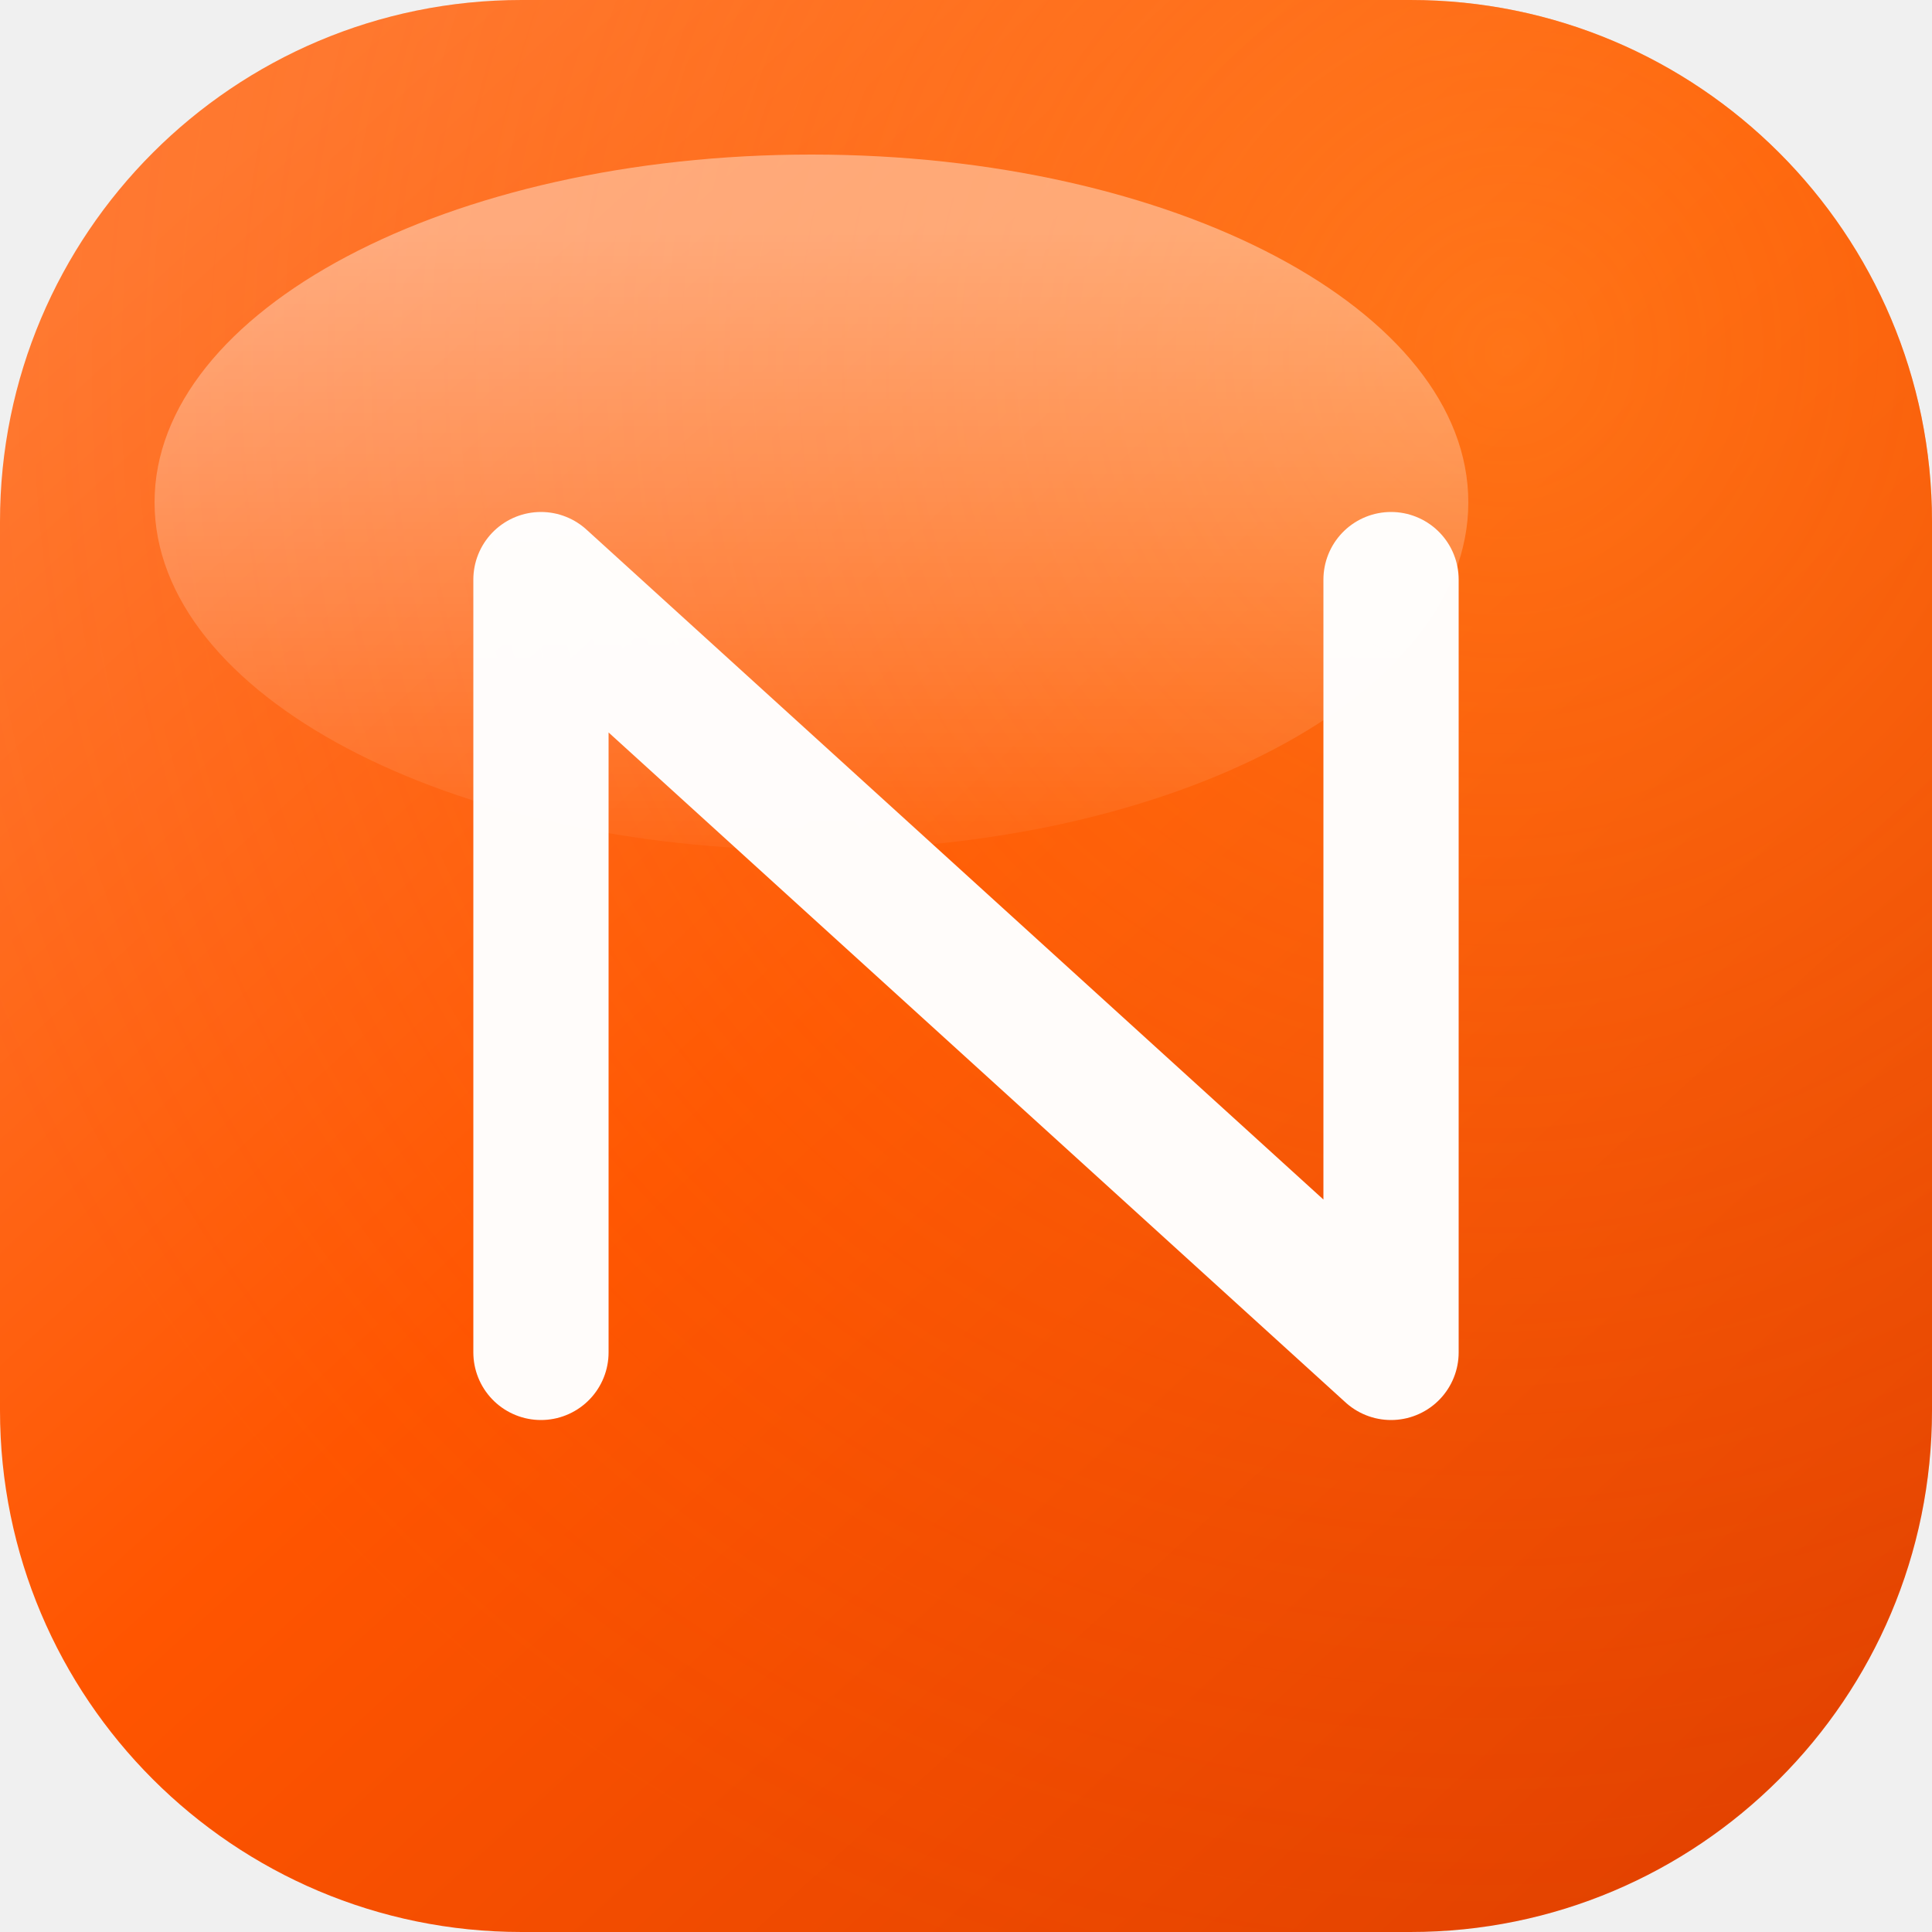
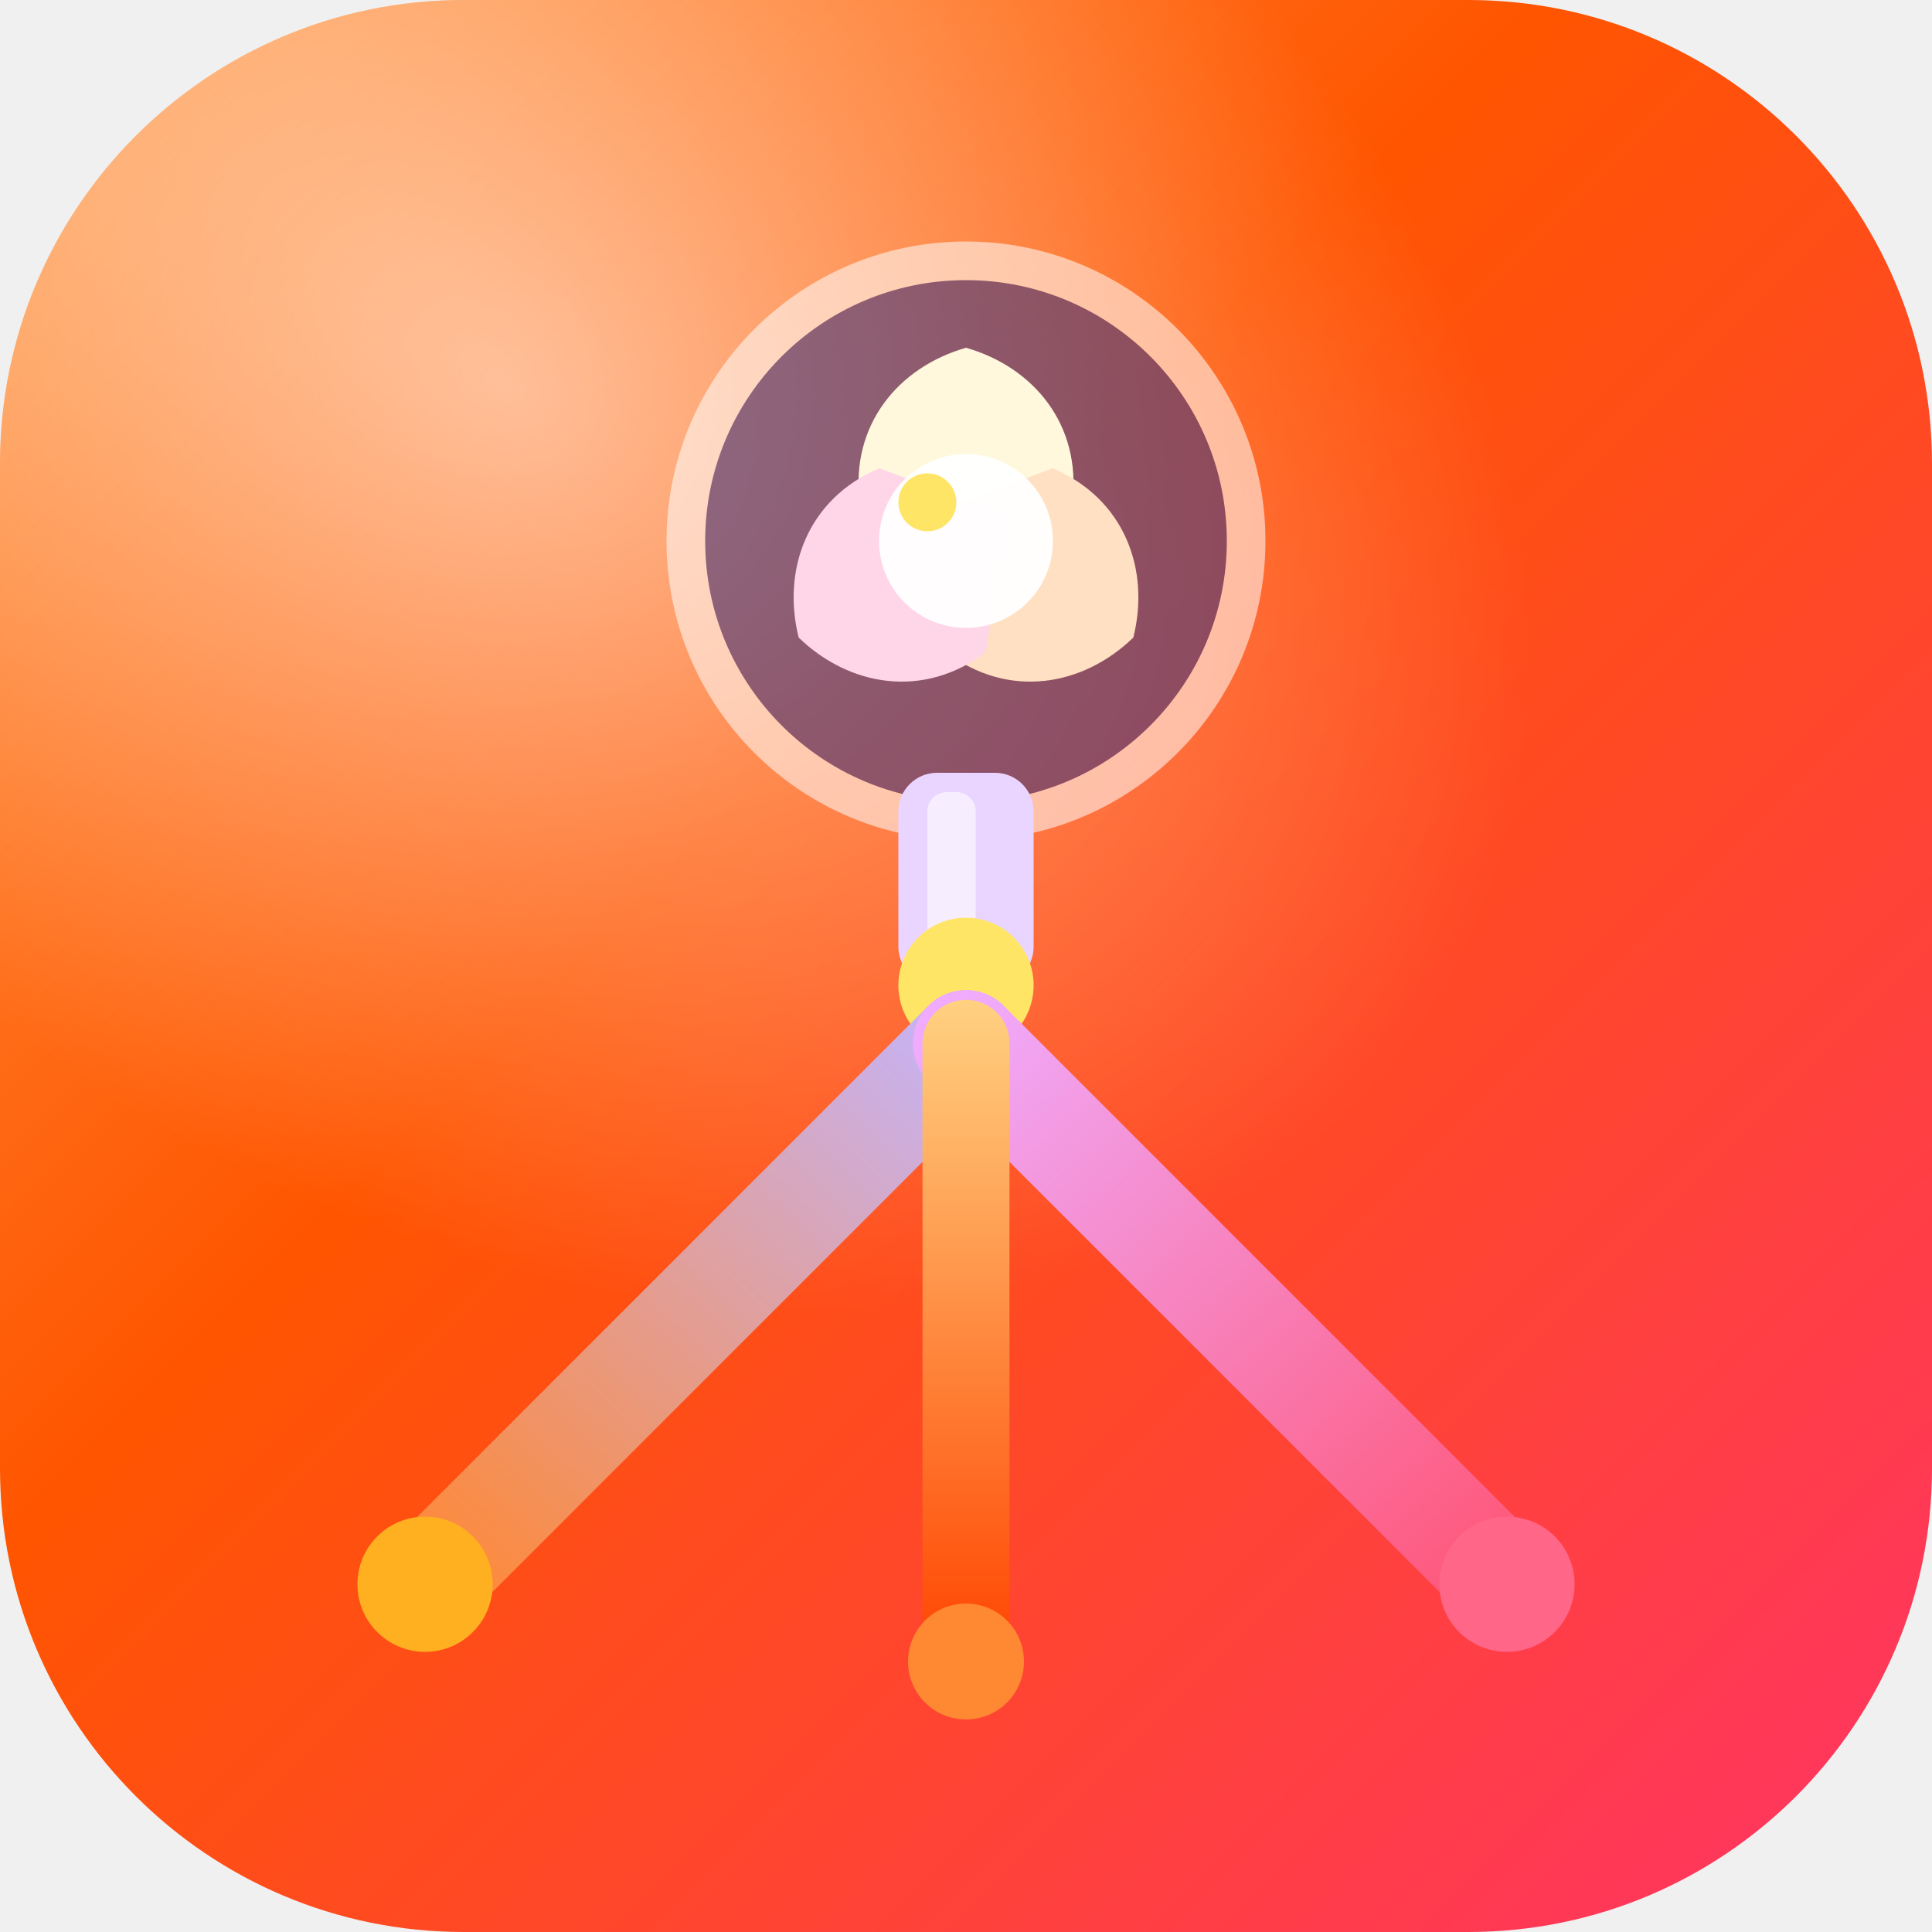
<svg xmlns="http://www.w3.org/2000/svg" viewBox="0 0 100 100" fill="none">
  <defs>
-     <linearGradient id="a" x1="12" y1="8" x2="92" y2="96" gradientUnits="userSpaceOnUse">
-       <stop stop-color="#FF7A33" />
-       <stop offset=".45" stop-color="#FF5500" />
-       <stop offset="1" stop-color="#E04000" />
+     <linearGradient id="bg" x1="0" y1="0" x2="100" y2="100" gradientUnits="userSpaceOnUse">
+       <stop stop-color="#FF9944" />
+       <stop offset="0.4" stop-color="#FF5500" />
+       <stop offset="1" stop-color="#FF3366" />
    </linearGradient>
-     <radialGradient id="b" cx="0" cy="0" r="1" gradientUnits="userSpaceOnUse" gradientTransform="translate(78 18) rotate(120) scale(90 86)">
-       <stop stop-color="#FF9933" stop-opacity=".45" />
-       <stop offset="1" stop-color="#FF5500" stop-opacity="0" />
+     <linearGradient id="bladeA" x1="50" y1="18" x2="50" y2="32" gradientUnits="userSpaceOnUse">
+       <stop stop-color="#FFF8DC" />
+       <stop offset="1" stop-color="#FFB020" />
+     </linearGradient>
+     <linearGradient id="bladeB" x1="50" y1="18" x2="50" y2="32" gradientUnits="userSpaceOnUse">
+       <stop stop-color="#FFE0C2" />
+       <stop offset="1" stop-color="#FF5500" />
+     </linearGradient>
+     <linearGradient id="bladeC" x1="50" y1="18" x2="50" y2="32" gradientUnits="userSpaceOnUse">
+       <stop stop-color="#FFD6E8" />
+       <stop offset="1" stop-color="#FF6688" />
+     </linearGradient>
+     <radialGradient id="shine" cx="0" cy="0" r="1" gradientUnits="userSpaceOnUse" gradientTransform="translate(26 20) rotate(35) scale(58 42)">
+       <stop stop-color="#FFF" stop-opacity="0.55" />
+       <stop offset="1" stop-color="#FFF" stop-opacity="0" />
    </radialGradient>
-     <linearGradient id="c" x1="50" y1="12" x2="50" y2="48" gradientUnits="userSpaceOnUse">
-       <stop stop-color="#FFF" stop-opacity=".4" />
-       <stop offset="1" stop-color="#FFF" stop-opacity="0" />
+     <linearGradient id="legL" x1="50" y1="52" x2="22" y2="82" gradientUnits="userSpaceOnUse">
+       <stop stop-color="#C4B5FD" />
+       <stop offset="1" stop-color="#FF8833" />
+     </linearGradient>
+     <linearGradient id="legR" x1="50" y1="52" x2="78" y2="82" gradientUnits="userSpaceOnUse">
+       <stop stop-color="#F0ABFC" />
+       <stop offset="1" stop-color="#FF5577" />
+     </linearGradient>
+     <linearGradient id="legC" x1="50" y1="52" x2="50" y2="86" gradientUnits="userSpaceOnUse">
+       <stop stop-color="#FFD080" />
+       <stop offset="1" stop-color="#FF4400" />
    </linearGradient>
  </defs>
-   <rect width="100" height="100" rx="27" fill="url(#a)" />
-   <rect width="100" height="100" rx="27" fill="url(#b)" />
-   <ellipse cx="42" cy="26" rx="34" ry="18" fill="url(#c)" />
-   <path d="M28 30L28 70M28 30L72 70M72 30L72 70" stroke="#fff" stroke-width="7" stroke-linecap="round" stroke-linejoin="round" opacity=".98" />
+   <rect width="100" height="100" rx="24" fill="url(#bg)" />
+   <rect width="100" height="100" rx="24" fill="url(#shine)" />
+   <circle cx="50" cy="28" r="14.5" stroke="#FFF" stroke-width="2" fill="#312E81" opacity="0.55" />
+   <g transform="translate(50 28)">
+     <path d="M0 -10 C3.5 -9 6 -6 5.5 -2 L0 2.5 L-5.5 -2 C-6 -6 -3.5 -9 0 -10 Z" fill="url(#bladeA)" />
+     <path d="M0 -10 C3.5 -9 6 -6 5.5 -2 L0 2.5 L-5.5 -2 C-6 -6 -3.5 -9 0 -10 Z" fill="url(#bladeB)" transform="rotate(120)" />
+     <path d="M0 -10 C3.5 -9 6 -6 5.5 -2 L0 2.5 L-5.5 -2 C-6 -6 -3.5 -9 0 -10 Z" fill="url(#bladeC)" transform="rotate(240)" />
+   </g>
+   <circle cx="50" cy="28" r="4.5" fill="#FFF" opacity="0.95" />
+   <circle cx="48" cy="26" r="1.5" fill="#FFE566" />
+   <rect x="46.5" y="40" width="7" height="11" rx="2" fill="#E9D5FF" />
+   <rect x="48" y="41" width="2.5" height="8" rx="1" fill="#FFF" opacity="0.6" />
+   <circle cx="50" cy="51" r="3.5" fill="#FFE566" />
+   <path d="M50 54 L22 82" stroke="url(#legL)" stroke-width="5.5" stroke-linecap="round" />
+   <path d="M50 54 L78 82" stroke="url(#legR)" stroke-width="5.5" stroke-linecap="round" />
+   <path d="M50 54 L50 86" stroke="url(#legC)" stroke-width="4.5" stroke-linecap="round" />
+   <circle cx="22" cy="82" r="3.5" fill="#FFB020" />
+   <circle cx="78" cy="82" r="3.5" fill="#FF6688" />
+   <circle cx="50" cy="86" r="3" fill="#FF8833" />
</svg>
